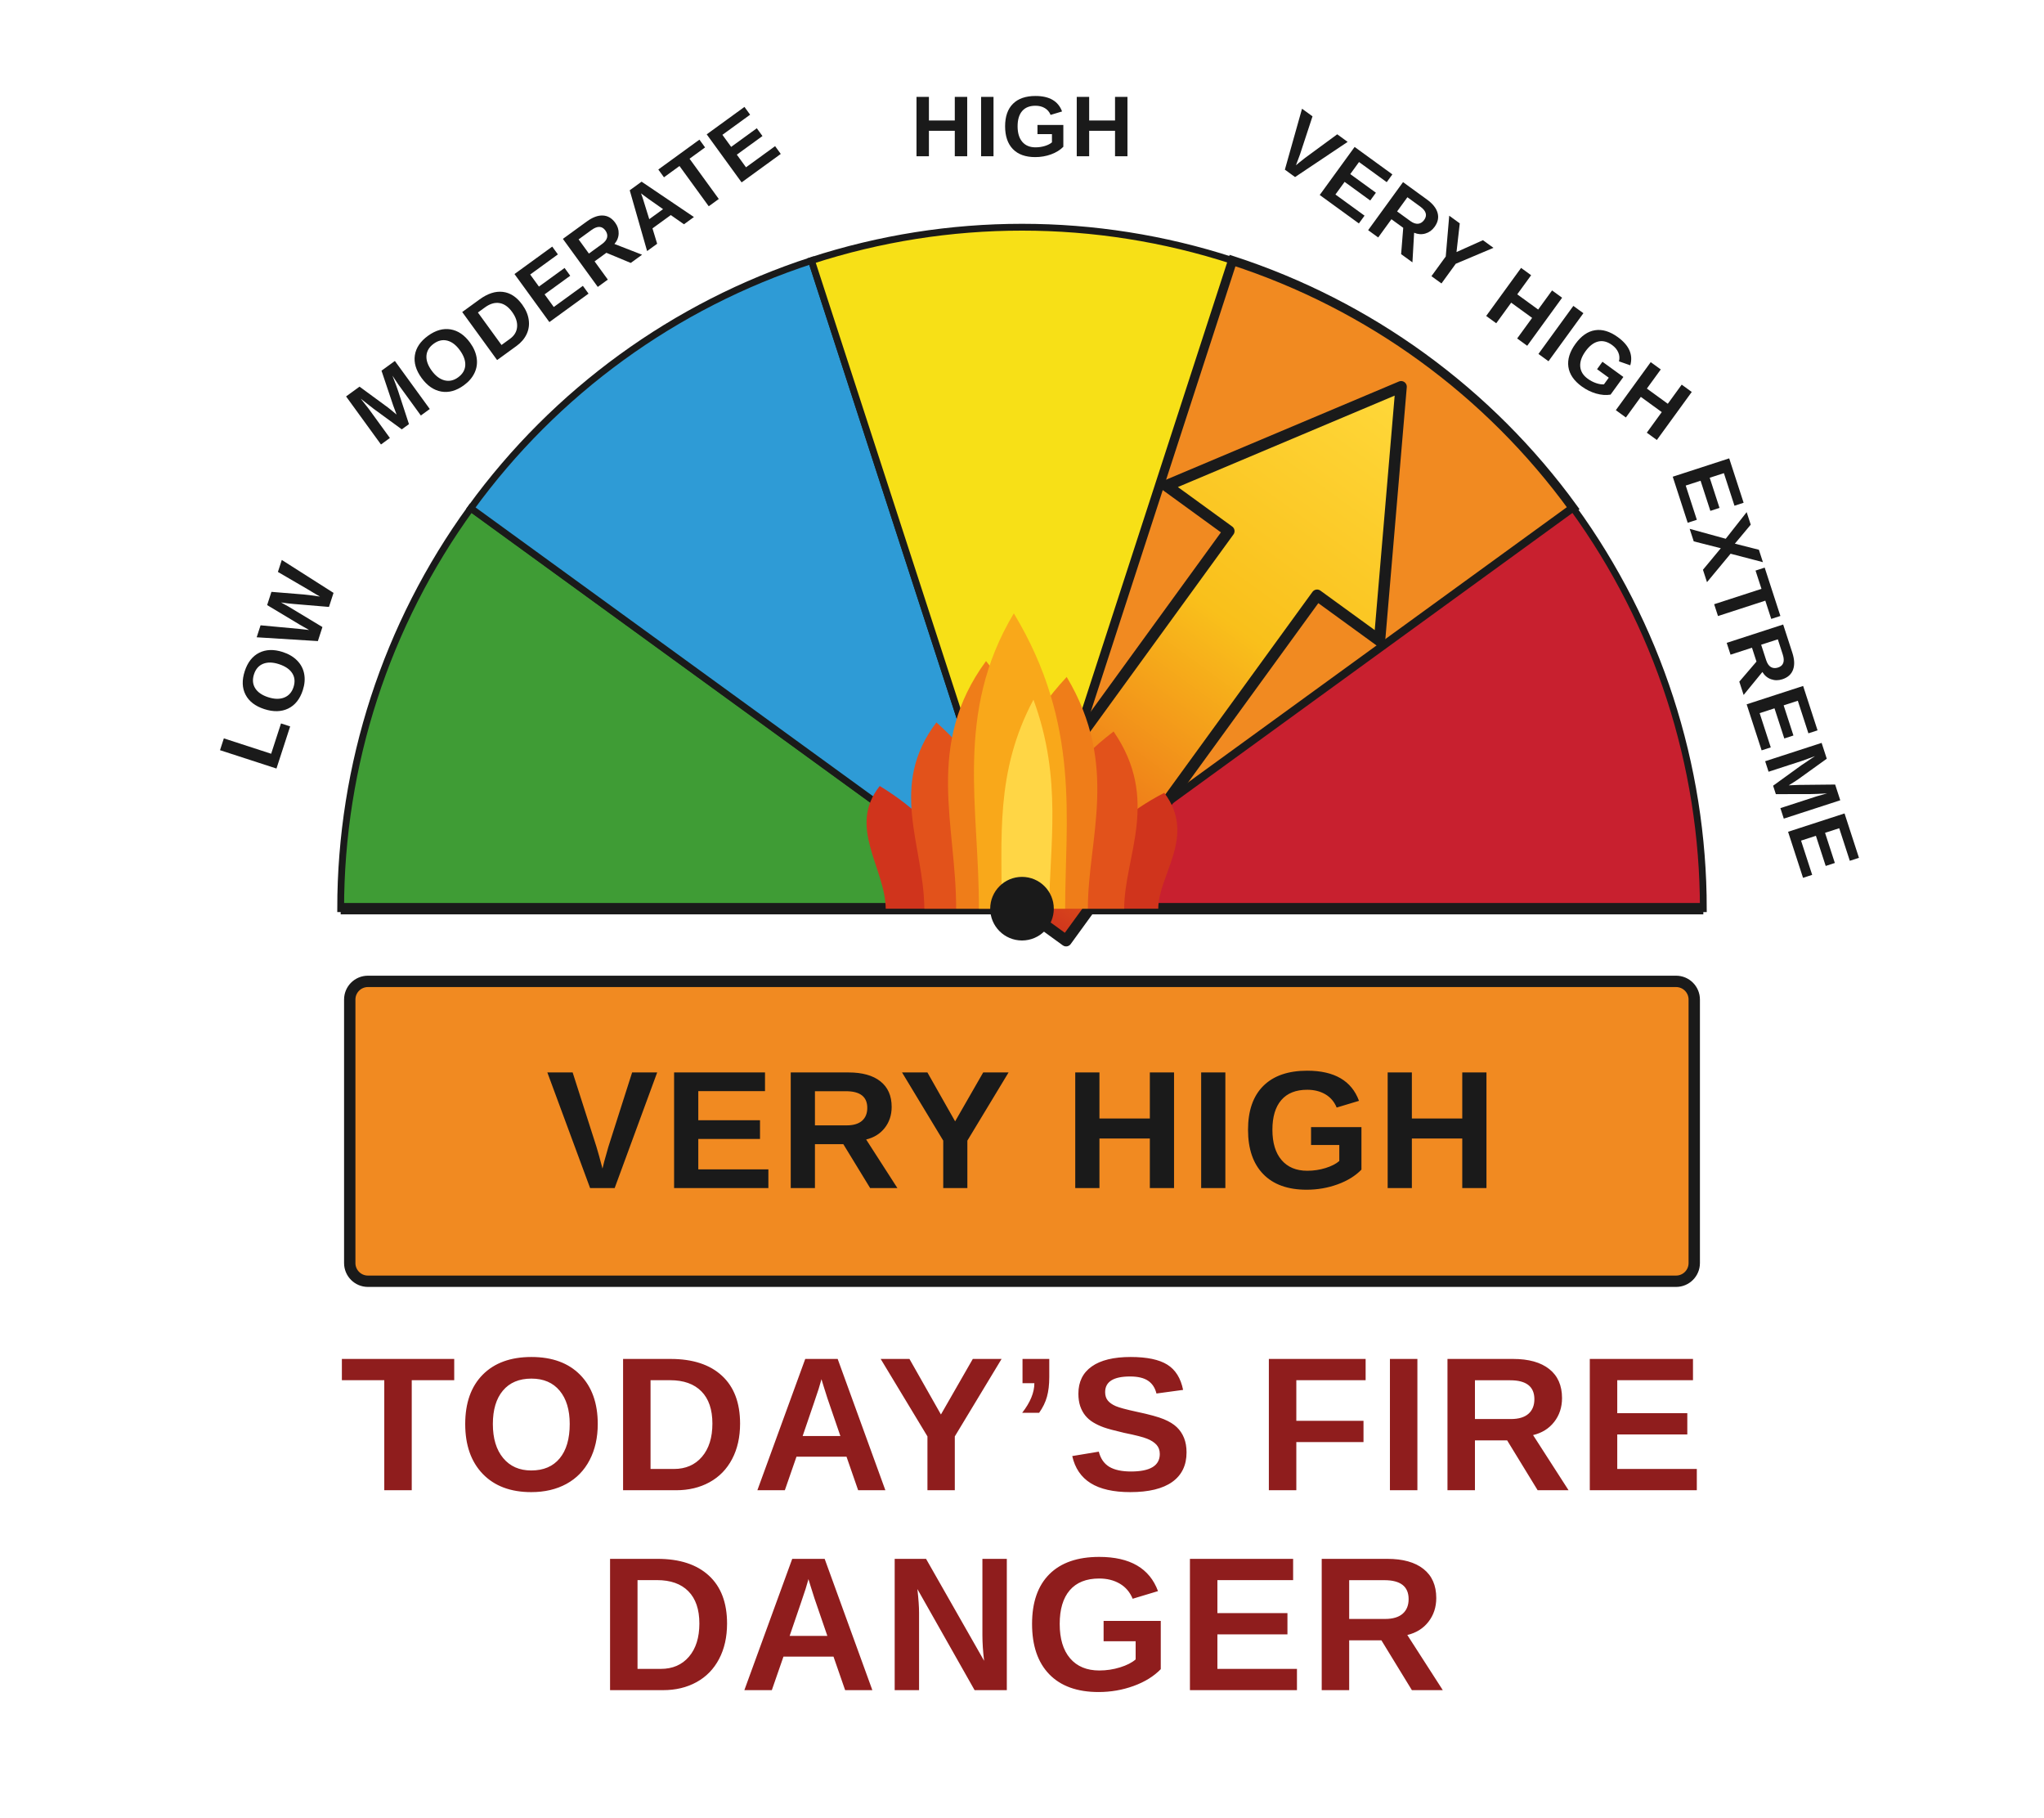
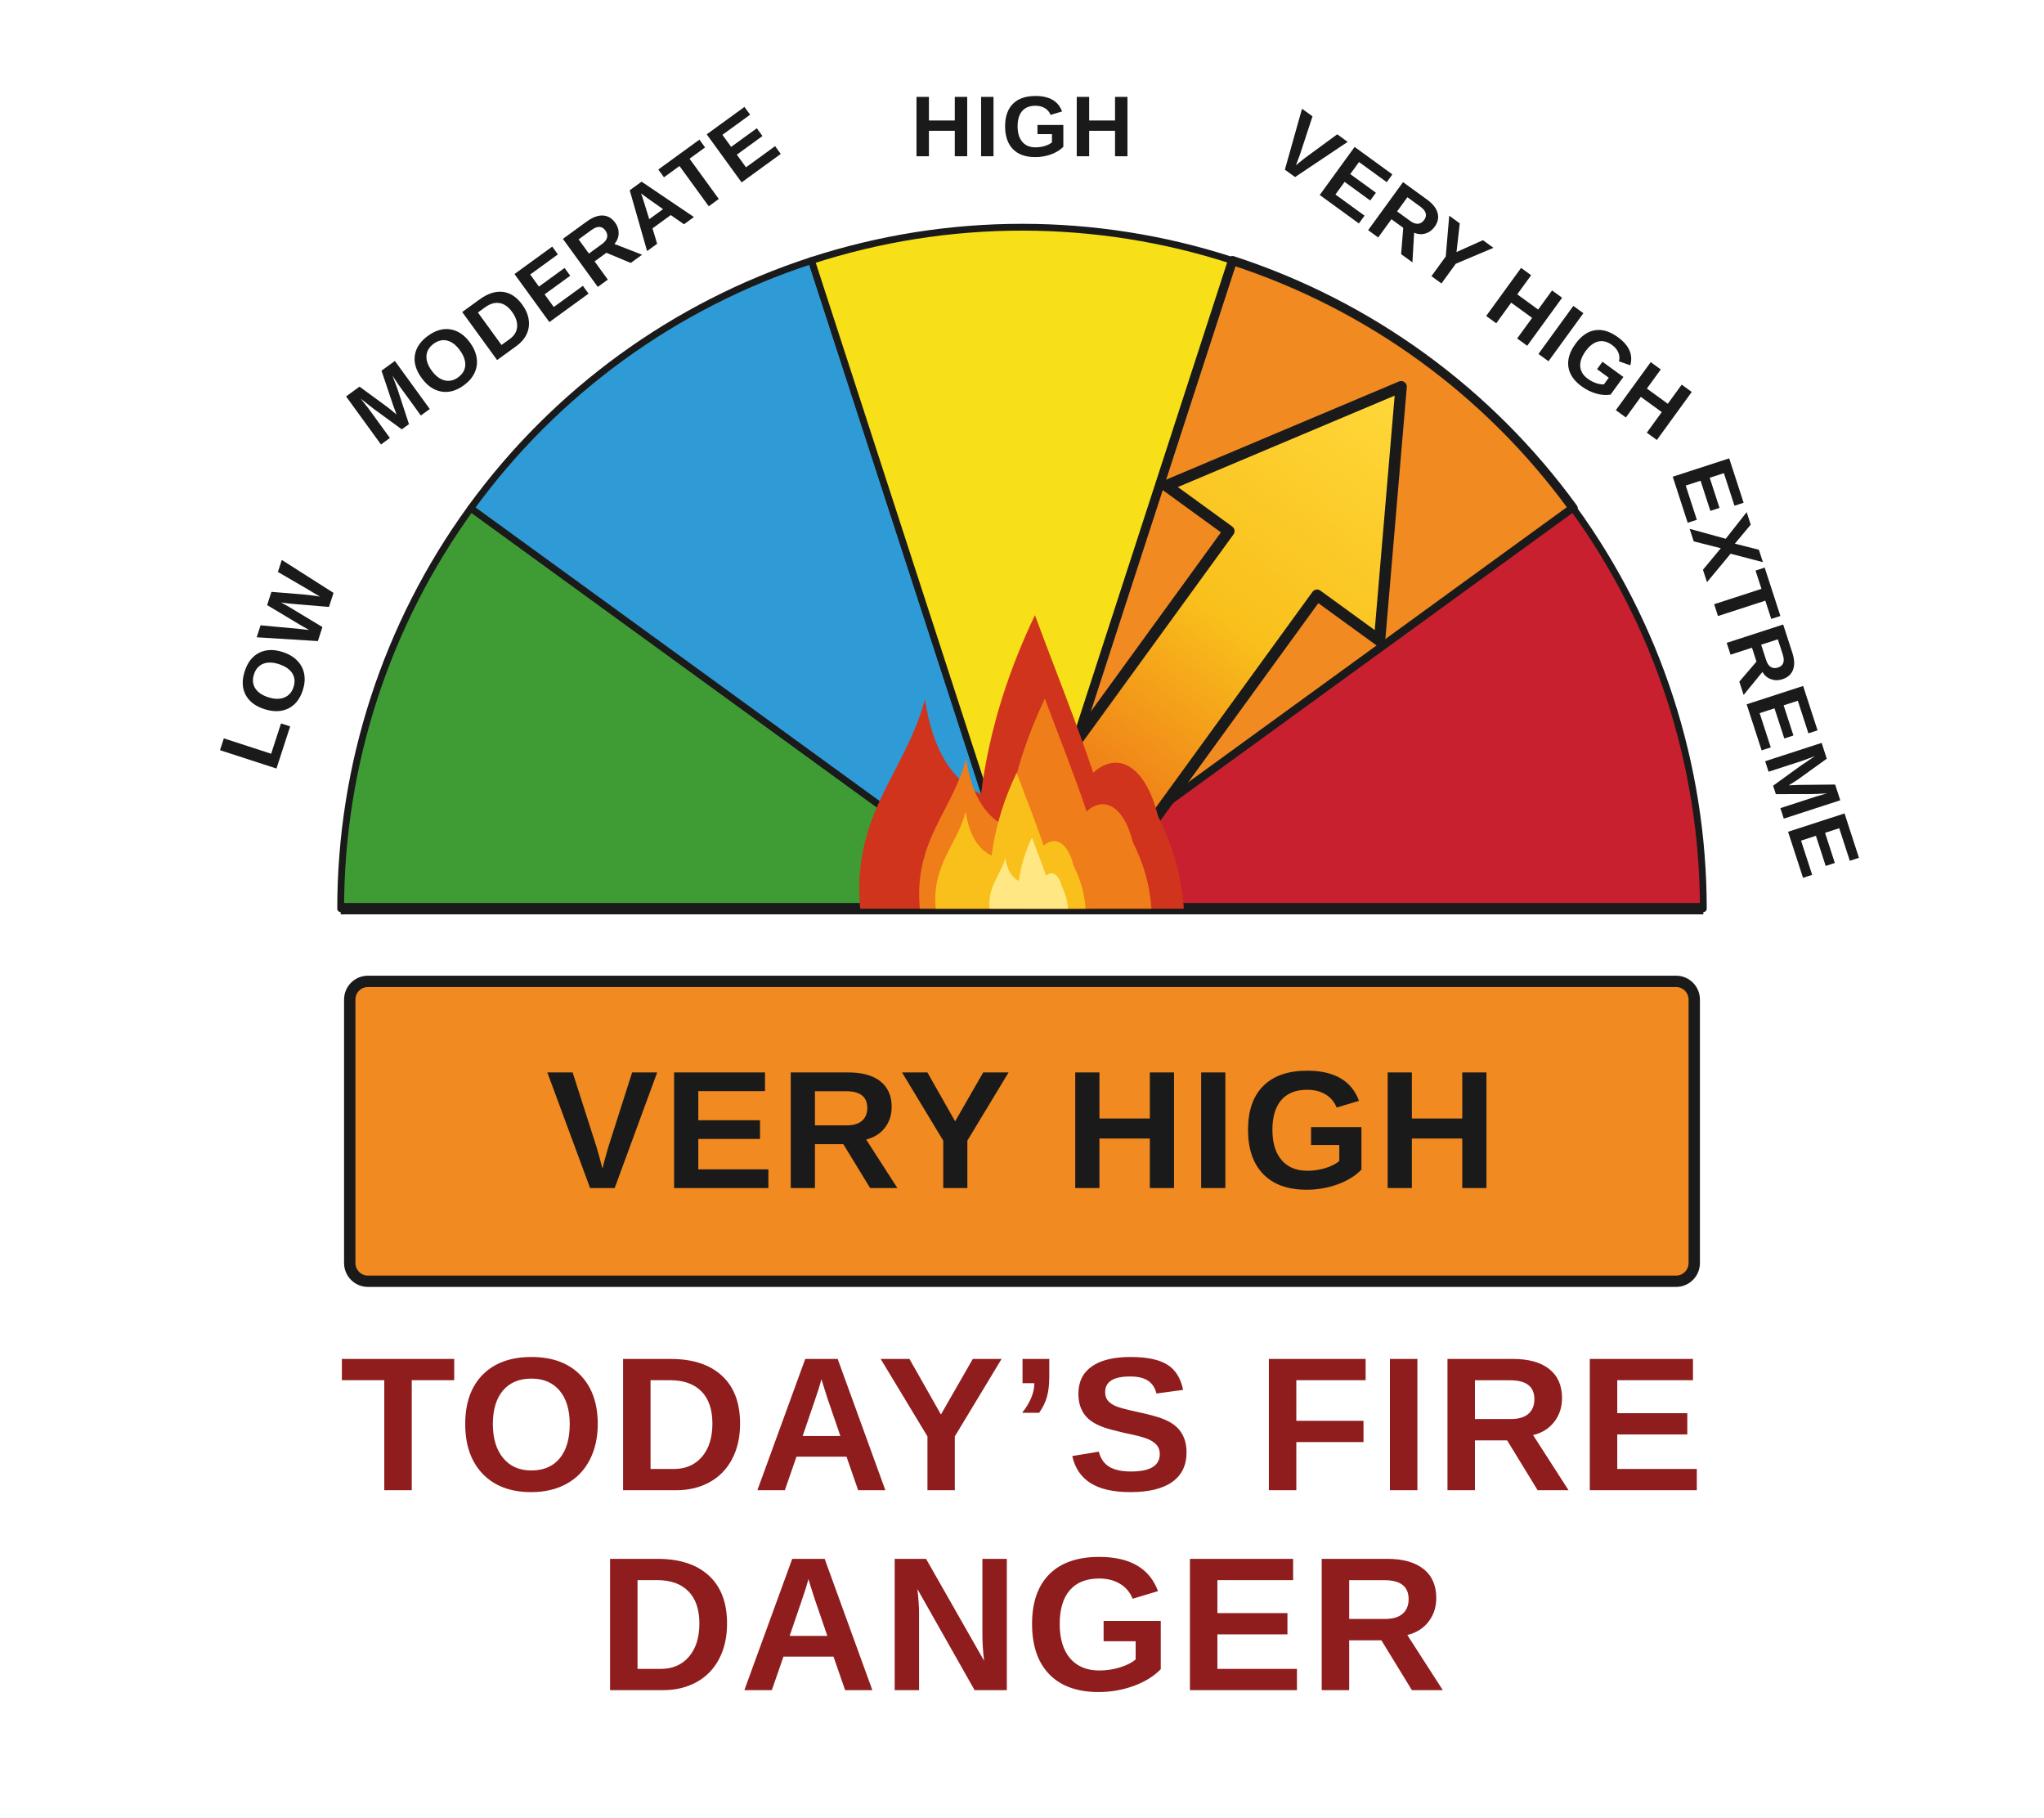
<svg xmlns="http://www.w3.org/2000/svg" viewBox="0 0 900 800" width="900" height="800" role="img" aria-labelledby="t-very-high">
-   <path d="M 450.0 400.0 L 150.0 400.0 A 300 300 0 0 1 207.3 223.7 Z" fill="#3f9c35" stroke="#1a1a1a" stroke-width="3" />
-   <path d="M 450.0 400.0 L 207.3 223.7 A 300 300 0 0 1 357.3 114.7 Z" fill="#2e9bd6" stroke="#1a1a1a" stroke-width="3" />
-   <path d="M 450.0 400.0 L 357.3 114.7 A 300 300 0 0 1 542.7 114.7 Z" fill="#f7e017" stroke="#1a1a1a" stroke-width="3" />
-   <path d="M 450.0 400.0 L 542.7 114.7 A 300 300 0 0 1 692.7 223.7 Z" fill="#f18a21" stroke="#1a1a1a" stroke-width="4" />
-   <path d="M 450.0 400.0 L 692.7 223.7 A 300 300 0 0 1 750.0 400.0 Z" fill="#c8202f" stroke="#1a1a1a" stroke-width="3" />
+   <path d="M 450.0 400.0 L 150.0 400.0 A 300 300 0 0 1 207.3 223.7 Z" fill="#3f9c35" stroke="#1a1a1a" stroke-width="3" stroke-linejoin="round" />
+   <path d="M 450.0 400.0 L 207.3 223.7 A 300 300 0 0 1 357.3 114.7 Z" fill="#2e9bd6" stroke="#1a1a1a" stroke-width="3" stroke-linejoin="round" />
+   <path d="M 450.0 400.0 L 357.3 114.7 A 300 300 0 0 1 542.7 114.7 Z" fill="#f7e017" stroke="#1a1a1a" stroke-width="3" stroke-linejoin="round" />
+   <path d="M 450.0 400.0 L 542.7 114.7 A 300 300 0 0 1 692.7 223.7 Z" fill="#f18a21" stroke="#1a1a1a" stroke-width="4" stroke-linejoin="round" />
+   <path d="M 450.0 400.0 L 692.7 223.7 A 300 300 0 0 1 750.0 400.0 Z" fill="#c8202f" stroke="#1a1a1a" stroke-width="3" stroke-linejoin="round" />
  <line x1="150" y1="400" x2="750" y2="400" stroke="#1a1a1a" stroke-width="5" />
  <text x="124.7" y="294.3" transform="rotate(288.0 124.7 294.3)" text-anchor="middle" dominant-baseline="middle" font-family="Oswald, 'Arial Narrow', 'Helvetica Neue', Arial, sans-serif" font-size="38" font-weight="700" fill="#1a1a1a" letter-spacing="1">LOW</text>
  <text x="249.0" y="123.3" transform="rotate(324.0 249.0 123.3)" text-anchor="middle" dominant-baseline="middle" font-family="Oswald, 'Arial Narrow', 'Helvetica Neue', Arial, sans-serif" font-size="38" font-weight="700" fill="#1a1a1a" letter-spacing="1">MODERATE</text>
  <text x="450.0" y="58.0" transform="rotate(360.0 450.0 58.0)" text-anchor="middle" dominant-baseline="middle" font-family="Oswald, 'Arial Narrow', 'Helvetica Neue', Arial, sans-serif" font-size="38" font-weight="700" fill="#1a1a1a" letter-spacing="1">HIGH</text>
  <text x="651.0" y="123.3" transform="rotate(396.0 651.0 123.3)" text-anchor="middle" dominant-baseline="middle" font-family="Oswald, 'Arial Narrow', 'Helvetica Neue', Arial, sans-serif" font-size="38" font-weight="700" fill="#1a1a1a" letter-spacing="1">VERY HIGH</text>
  <text x="775.3" y="294.3" transform="rotate(432.0 775.3 294.3)" text-anchor="middle" dominant-baseline="middle" font-family="Oswald, 'Arial Narrow', 'Helvetica Neue', Arial, sans-serif" font-size="38" font-weight="700" fill="#1a1a1a" letter-spacing="1">EXTREME</text>
  <defs>
    <linearGradient id="arrow-very-high" gradientUnits="userSpaceOnUse" x1="450" y1="116" x2="450" y2="400">
      <stop offset="0" stop-color="#ffd83a" />
      <stop offset="0.45" stop-color="#f9c01b" />
      <stop offset="0.78" stop-color="#ef7d19" />
      <stop offset="1" stop-color="#d0341c" />
    </linearGradient>
+     <clipPath id="gauge-very-high">
+       <rect x="0" y="0" width="900" height="400" />
+     </clipPath>
  </defs>
-   <g transform="rotate(36.0 450 400)">
-     <path d="M 450 116                  L 508 212                  L 474 212                  L 474 400                  L 426 400                  L 426 212                  L 392 212 Z" fill="url(#arrow-very-high)" stroke="#1a1a1a" stroke-width="5" stroke-linejoin="round" />
+   <g clip-path="url(#gauge-very-high)">
+     <g transform="rotate(36.0 450 400)">
+       <path d="M 450 116                  L 508 212                  L 474 212                  L 474 400                  L 426 400                  L 426 212                  L 392 212 Z" fill="url(#arrow-very-high)" stroke="#1a1a1a" stroke-width="5" stroke-linejoin="round" />
+     </g>
  </g>
-   <path d="M 390 400 C 389.76 382 373 364 387.36 346 C 420 366 421 384 421 400 Z" fill="#d0341c" />
-   <path d="M 479 400 C 479.04 383 480 366 512.64 349 C 527 368 510 385 510 400 Z" fill="#d0341c" />
-   <path d="M 407 400 C 406.8 372 391 346 412.32 318 C 447 349 444 375 444 400 Z" fill="#e2521b" />
-   <path d="M 457 400 C 457.2 373 455 349 490.32 322 C 511 352 495 377 495 400 Z" fill="#e2521b" />
-   <path d="M 421 400 C 421.08 363 407 328 434.16 291 C 468 332 462 367 462 400 Z" fill="#ef7d19" />
-   <path d="M 441 400 C 441.36 365 437 333 469.68 298 C 493 337 479 369 479 400 Z" fill="#ef7d19" />
-   <path d="M 431 400 C 431.28 356 420 314 446.4 270 C 476 319 469 361 469 400 Z" fill="#f9a81a" />
-   <path d="M 441 400 C 441.3 369 438 340 455.04 308 C 468 343 462 373 462 400 Z" fill="#ffd645" />
-   <circle cx="450" cy="400" r="14" fill="#1a1a1a" />
+   <path transform="translate(450 400) scale(0.95)" d="M -75 0 C -79 -44 -54 -63 -45 -97 C -41 -71 -31 -59 -19 -53 C -15 -85 -5 -113 6 -136 C 16 -109 25 -87 33 -63 C 44 -73 57 -67 63 -43 C 70 -29 74 -15 75 0 Z" fill="#d0341c" />
+   <path transform="translate(456 400) scale(0.68)" d="M -75 0 C -79 -44 -54 -63 -45 -97 C -41 -71 -31 -59 -19 -53 C -15 -85 -5 -113 6 -136 C 16 -109 25 -87 33 -63 C 44 -73 57 -67 63 -43 C 70 -29 74 -15 75 0 Z" fill="#ef7d19" />
+   <path transform="translate(445 400) scale(0.44)" d="M -75 0 C -79 -44 -54 -63 -45 -97 C -41 -71 -31 -59 -19 -53 C -15 -85 -5 -113 6 -136 C 16 -109 25 -87 33 -63 C 44 -73 57 -67 63 -43 C 70 -29 74 -15 75 0 Z" fill="#f9c01b" />
+   <path transform="translate(453 400) scale(0.23)" d="M -75 0 C -79 -44 -54 -63 -45 -97 C -41 -71 -31 -59 -19 -53 C -15 -85 -5 -113 6 -136 C 16 -109 25 -87 33 -63 C 44 -73 57 -67 63 -43 C 70 -29 74 -15 75 0 Z" fill="#ffe884" />
  <rect x="154" y="432" width="592" height="132" rx="8" fill="#f18a21" stroke="#1a1a1a" stroke-width="5" />
  <text x="450" y="502" text-anchor="middle" dominant-baseline="middle" font-family="Oswald, 'Arial Narrow', 'Helvetica Neue', Arial, sans-serif" font-size="74" font-weight="700" fill="#1a1a1a" stroke="none" stroke-width="0" paint-order="stroke" letter-spacing="2">VERY HIGH</text>
  <text x="450" y="656" text-anchor="middle" font-family="Oswald, 'Arial Narrow', 'Helvetica Neue', Arial, sans-serif" font-size="84" font-weight="700" fill="#8f1d1d" stroke="none" stroke-width="0" stroke-linejoin="round" paint-order="stroke" letter-spacing="2">TODAY’S FIRE</text>
  <text x="450" y="744" text-anchor="middle" font-family="Oswald, 'Arial Narrow', 'Helvetica Neue', Arial, sans-serif" font-size="84" font-weight="700" fill="#8f1d1d" stroke="none" stroke-width="0" stroke-linejoin="round" paint-order="stroke" letter-spacing="2">DANGER</text>
</svg>
